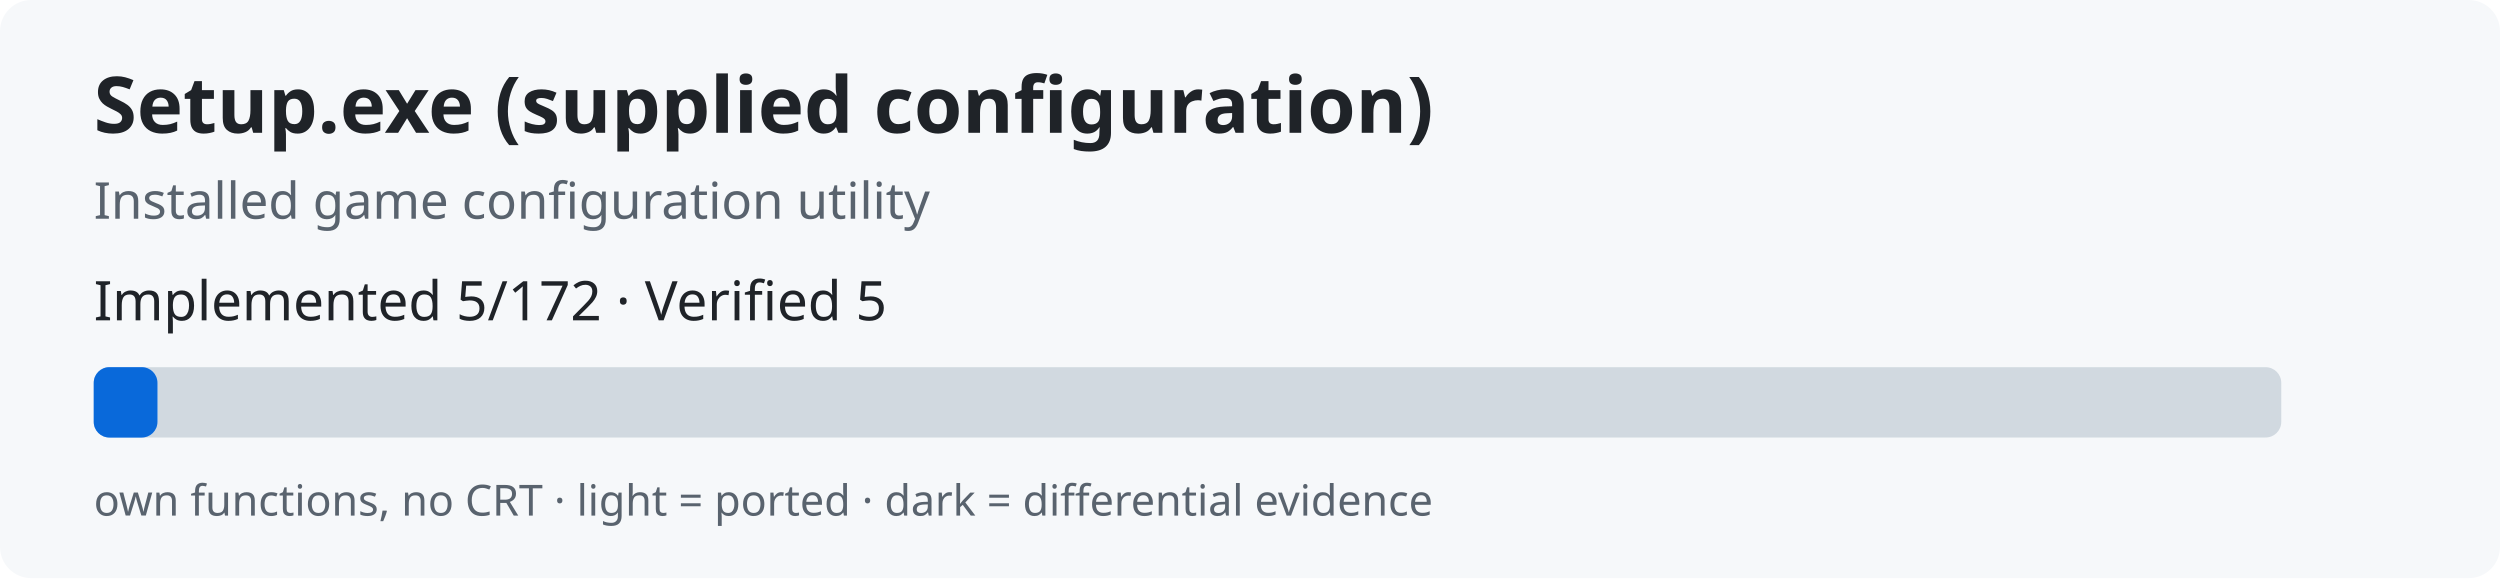
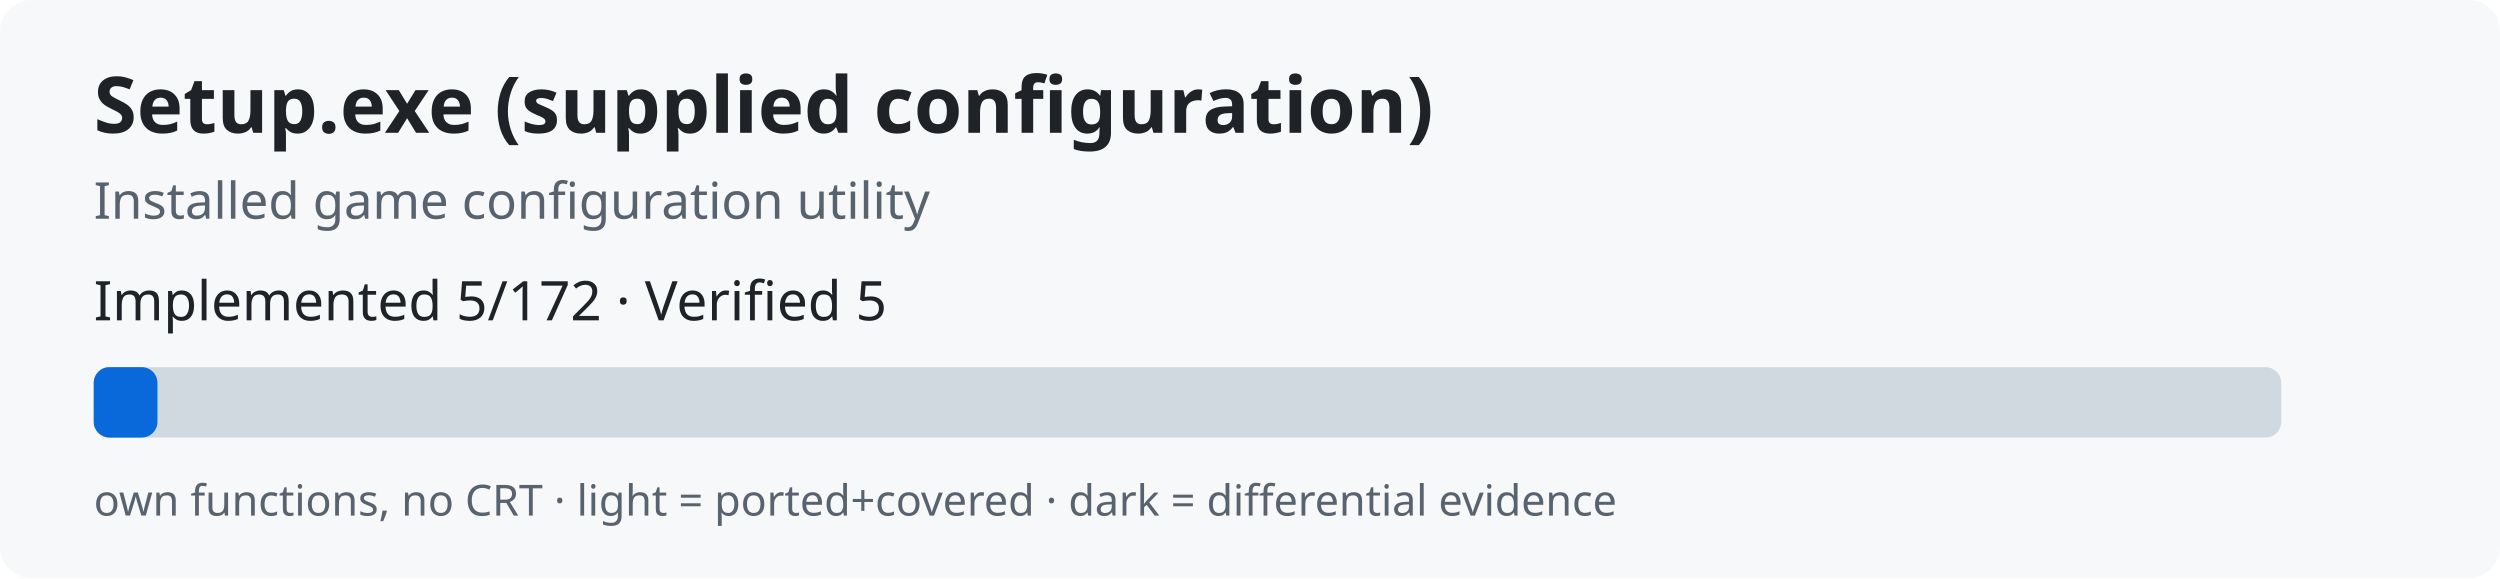
<svg xmlns="http://www.w3.org/2000/svg" width="640" height="148" role="img">
  <rect width="640" height="148" rx="8" fill="#f6f8fa" />
  <text x="24" y="34" font-family="sans-serif" font-size="20" font-weight="bold" fill="#1f2328">Setup.exe (supplied configuration)</text>
  <text x="24" y="56" font-family="sans-serif" font-size="13" fill="#59636e">Installed game configuration utility</text>
  <text x="24" y="82" font-family="sans-serif" font-size="14" fill="#1f2328">Implemented 5/172 · Verified 5</text>
  <rect x="24" y="94" width="560" height="18" rx="4" fill="#d1d9e0" />
  <rect x="24" y="94" width="16.3" height="18" rx="4" fill="#9ecbff" />
  <rect x="24" y="94" width="16.3" height="18" rx="4" fill="#0969da" />
-   <text x="24" y="132" font-family="sans-serif" font-size="11" fill="#59636e">own functions, no CRT · light = ported · dark = differential evidence</text>
+   <text x="24" y="132" font-family="sans-serif" font-size="11" fill="#59636e">own functions, no CRT · light = ported+covered · dark = differential evidence</text>
</svg>
